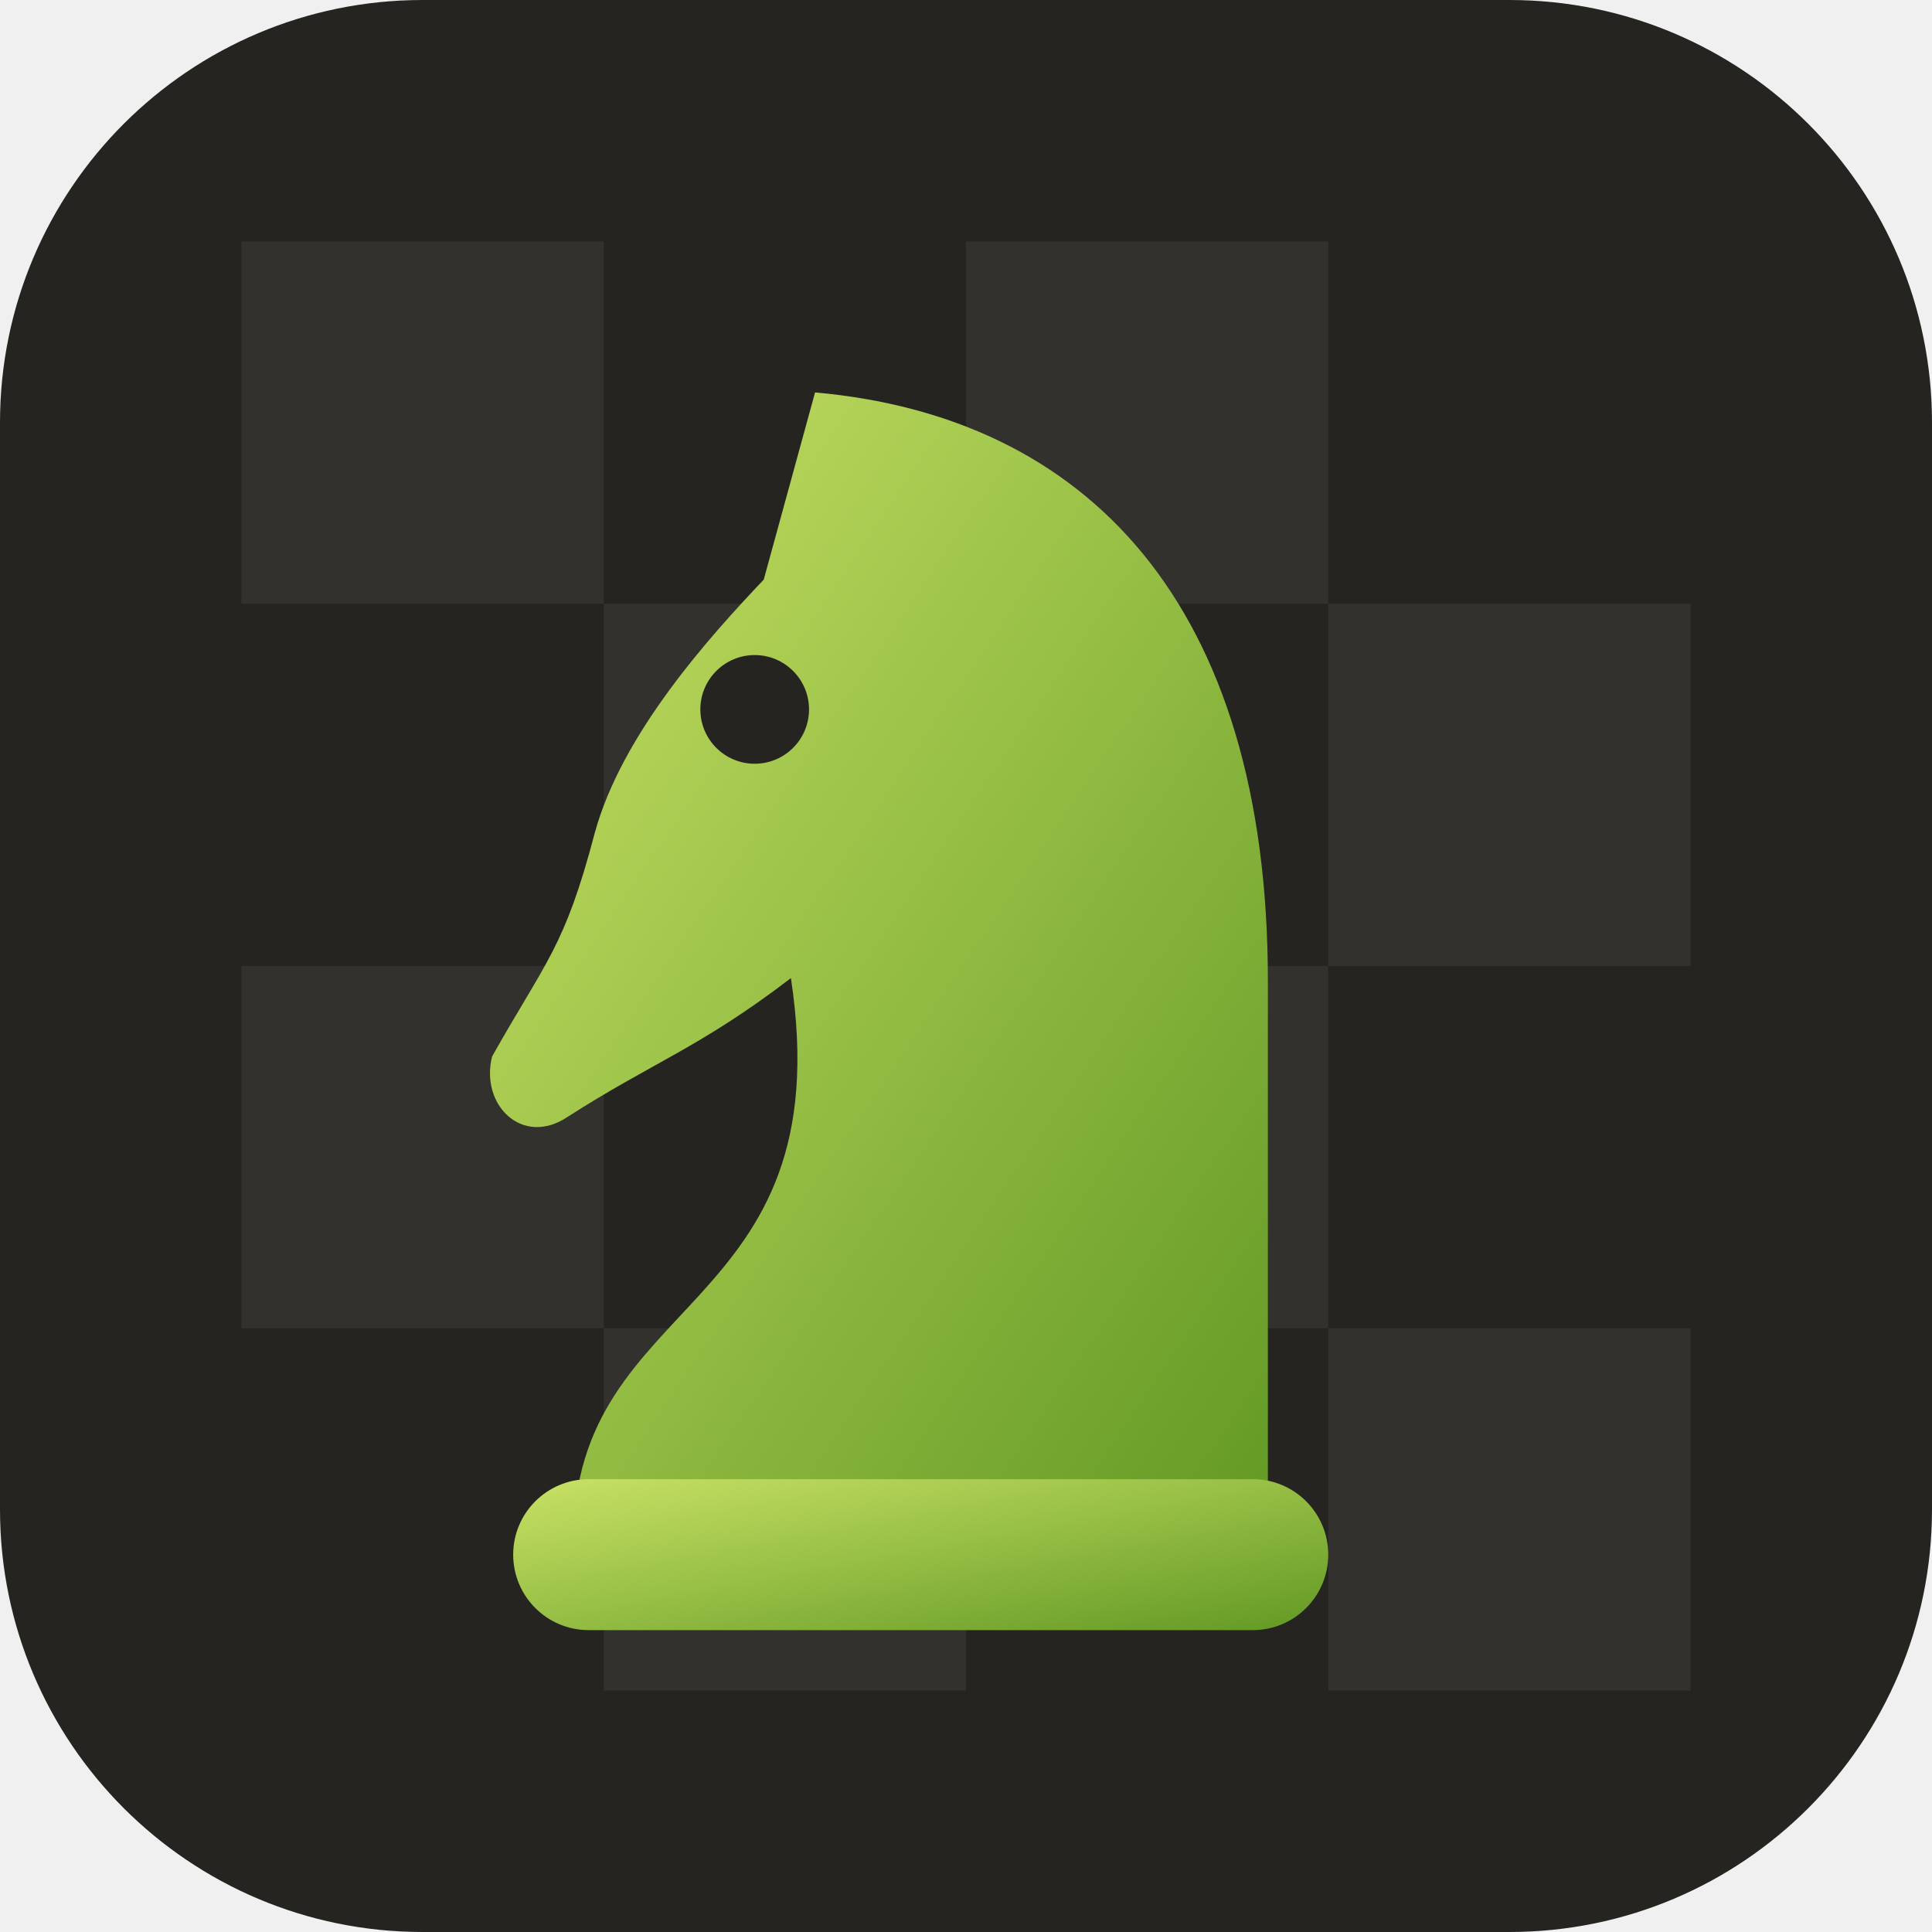
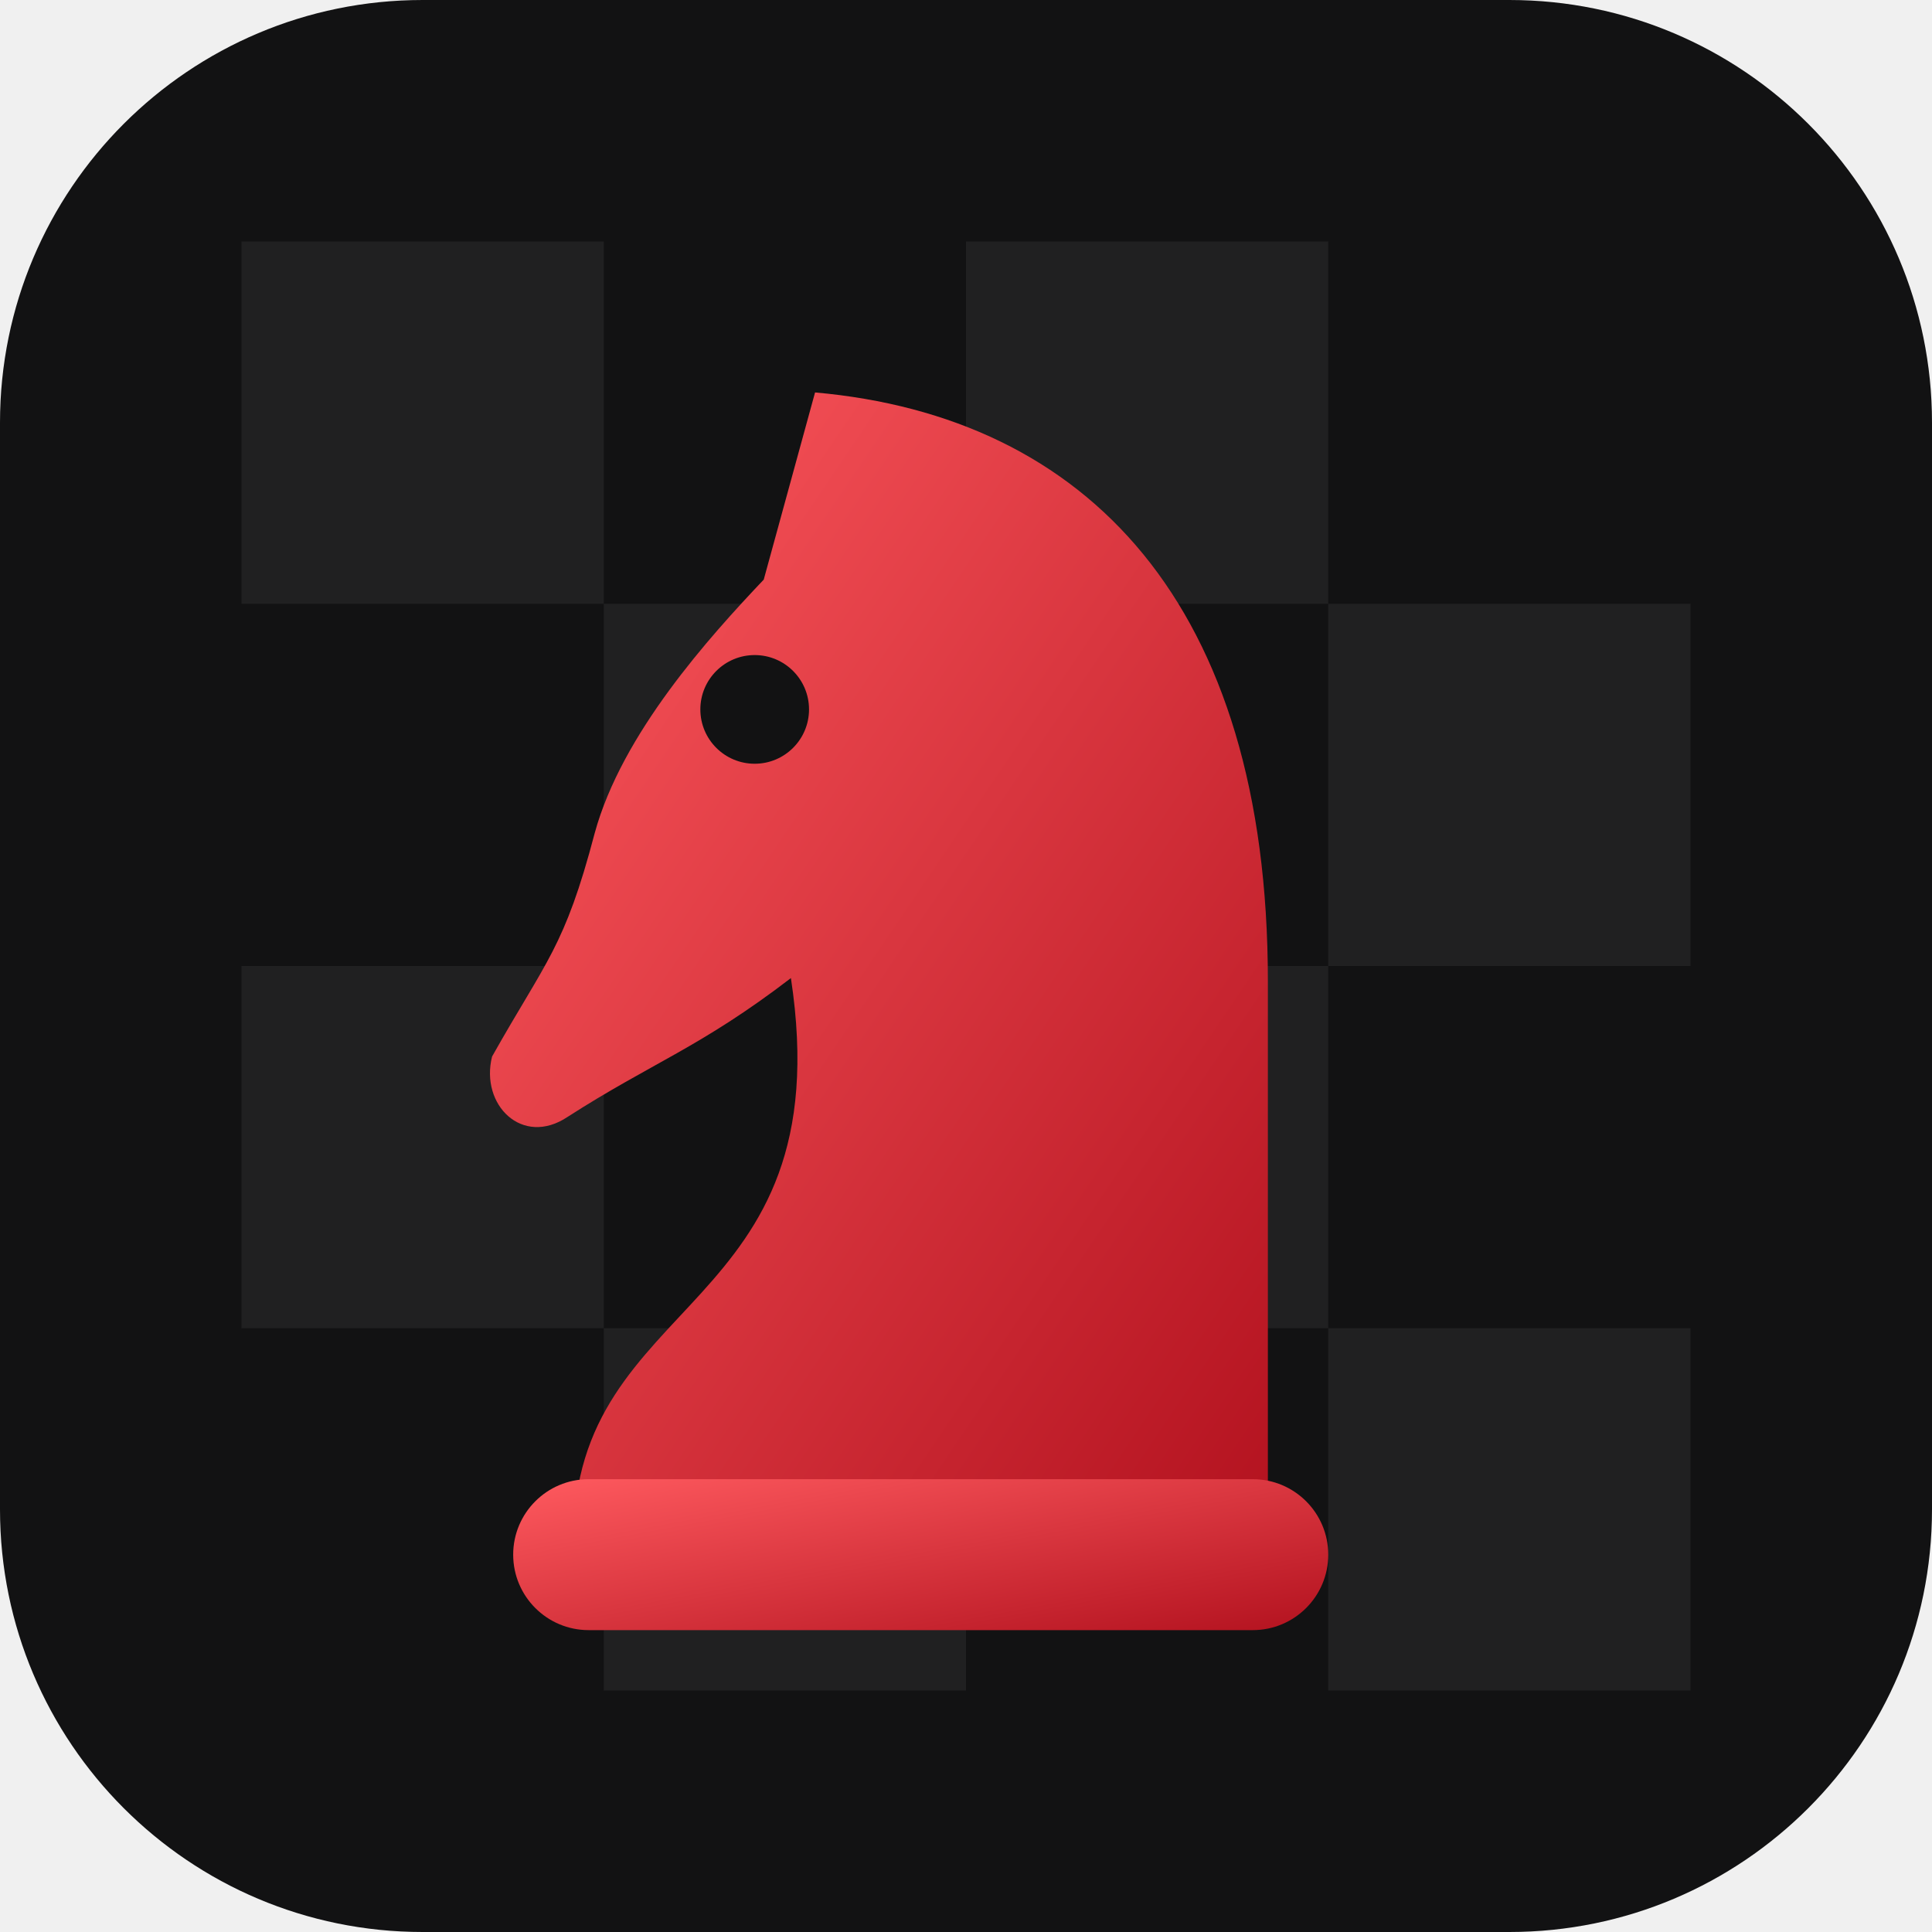
<svg xmlns="http://www.w3.org/2000/svg" viewBox="0 0 64 64">
  <defs>
    <linearGradient id="g" x1="0" y1="0" x2="1" y2="1">
-       <stop offset="0" stop-color="#c9e265" />
-       <stop offset="1" stop-color="#629924" />
+       <stop offset="0" stop-color="#ff5a5f" />
+       <stop offset="1" stop-color="#b3121f" />
    </linearGradient>
  </defs>
-   <rect width="64" height="64" rx="14" fill="#262421" />
+   <rect width="64" height="64" rx="14" fill="#121213" />
  <path d="M8 8h12v12H8zM32 8h12v12H32zM20 20h12v12H20zM44 20h12v12H44zM8 32h12v12H8zM32 32h12v12H32zM20 44h12v12H20zM44 44h12v12H44z" fill="#ffffff" opacity=".06" />
  <path fill="url(#g)" d="M27 13c9 .8 15 7 15 19.5V51H19c0-8.2 8.9-7.4 7.2-18.6-3 2.3-4.6 2.8-7.4 4.6-1.5 1-2.9-.4-2.5-2 1.8-3.2 2.4-3.6 3.4-7.4.9-3.3 3.8-6.5 5.6-8.4L27 13z" />
-   <circle cx="25" cy="23.5" r="1.8" fill="#262421" />
+   <circle cx="25" cy="23.5" r="1.8" fill="#121213" />
  <rect x="17" y="49" width="27" height="5" rx="2.5" fill="url(#g)" />
</svg>
